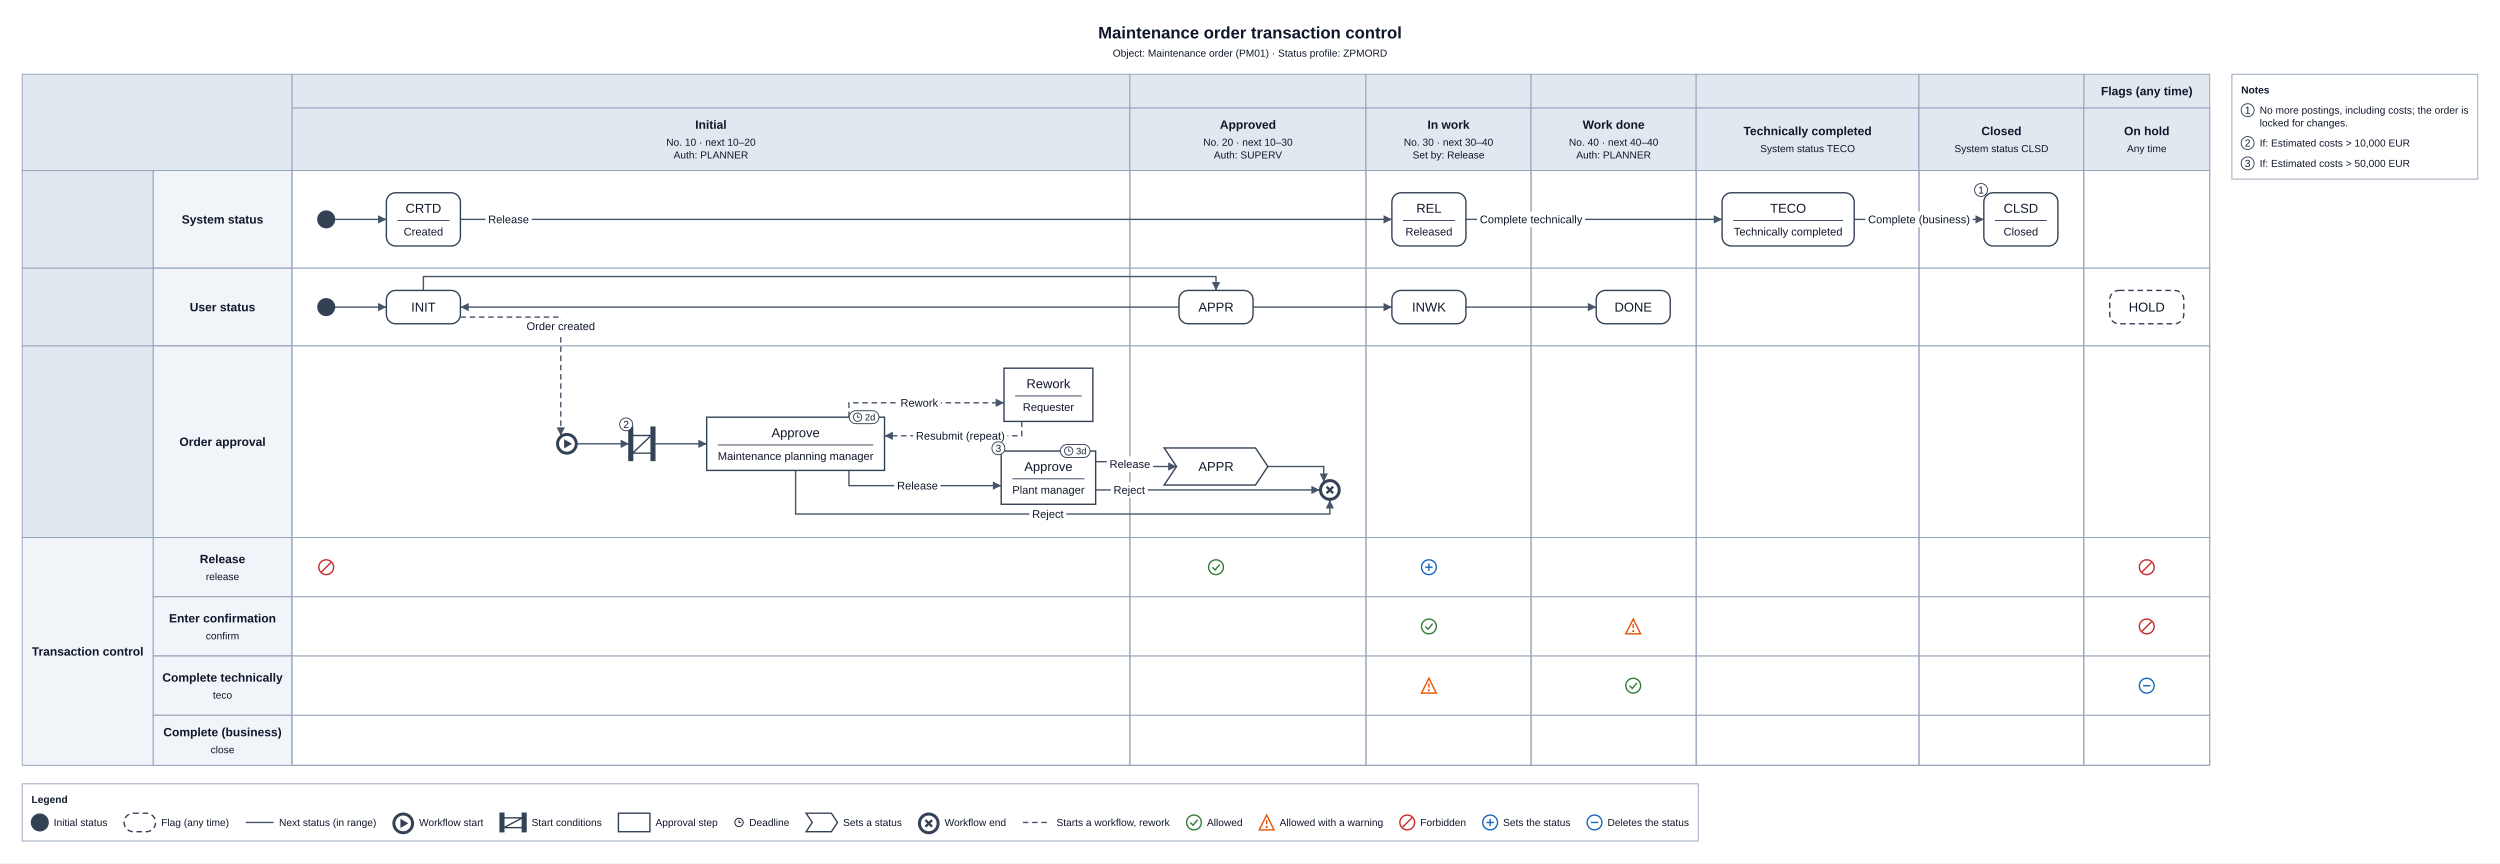
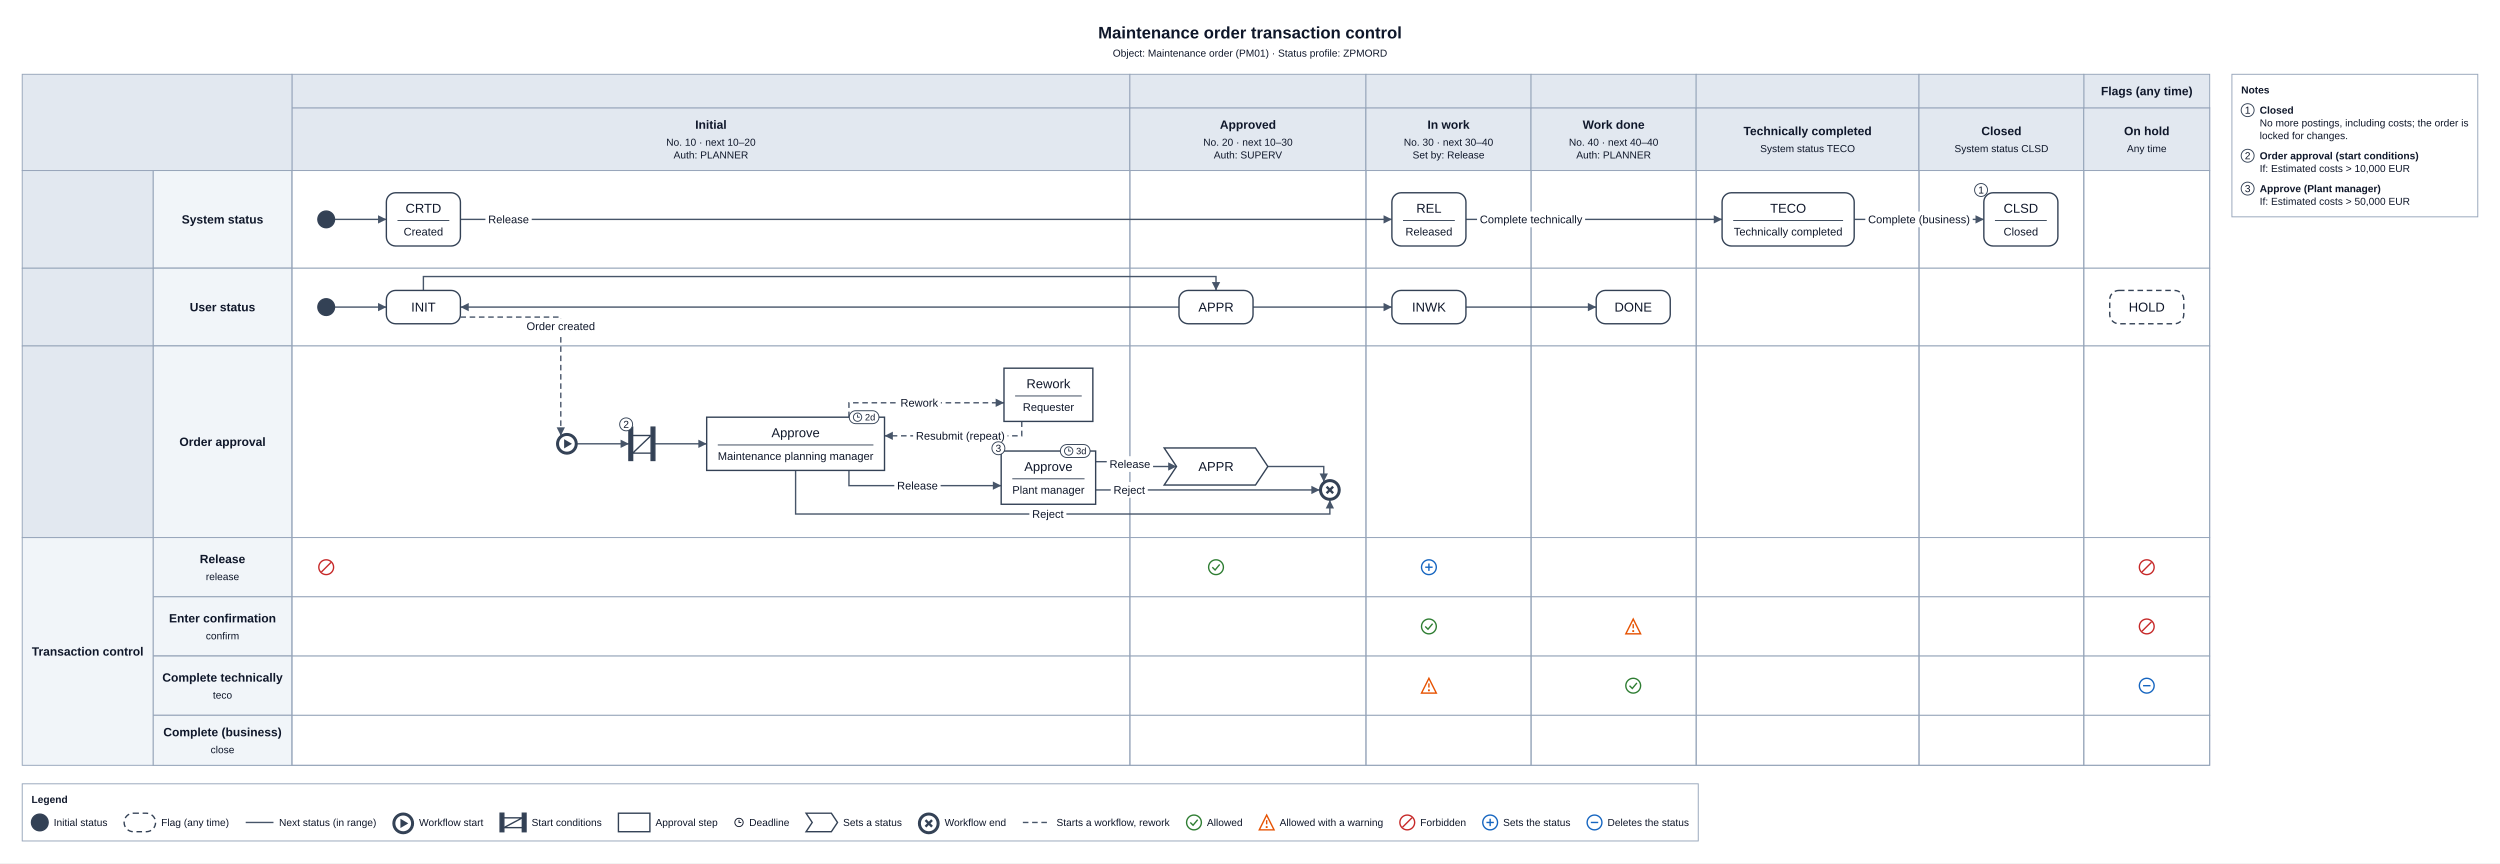
<svg xmlns="http://www.w3.org/2000/svg" version="1.1" width="2700.74" height="932.5" viewBox="0 0 2700.74 932.5" class="jtd jtd-sap">
  <defs>
    <marker id="jtd-arrow" viewBox="0 0 10 10" refX="10" refY="5" markerWidth="9" markerHeight="9" markerUnits="userSpaceOnUse" orient="auto">
      <path d="M0 0L10 5L0 10Z" fill="#475569" />
    </marker>
  </defs>
  <rect width="2700.74" height="932.5" fill="#ffffff" />
  <g font-family="Arial, 'Liberation Sans', Helvetica, sans-serif" font-size="14" fill="#0f172a" style="font-kerning:none;font-variant-ligatures:none">
    <text x="1350.37" y="41.49" text-anchor="middle" font-size="18" font-weight="bold" class="jtd-title">Maintenance order transaction control</text>
    <text x="1350.37" y="61.19" text-anchor="middle" font-size="11" class="jtd-meta">Object: Maintenance order (PM01) · Status profile: ZPMORD</text>
    <g transform="translate(24 80.25)">
      <g id="l-sap:system" class="jtd-lane">
        <rect x="141.35" y="104" width="2221.78" height="105.5" fill="#ffffff" stroke="#94a3b8" stroke-width="1" />
        <rect x="141.35" y="104" width="150.04" height="105.5" fill="#f1f5f9" stroke="#94a3b8" stroke-width="1" />
        <text x="216.37" y="161.26" text-anchor="middle" font-size="13" font-weight="bold">System status</text>
      </g>
      <g id="l-sap:user" class="jtd-lane">
        <rect x="141.35" y="209.5" width="2221.78" height="84" fill="#ffffff" stroke="#94a3b8" stroke-width="1" />
        <rect x="141.35" y="209.5" width="150.04" height="84" fill="#f1f5f9" stroke="#94a3b8" stroke-width="1" />
        <text x="216.37" y="256.01" text-anchor="middle" font-size="13" font-weight="bold">User status</text>
      </g>
      <g id="l-wf:approval" class="jtd-lane">
        <rect x="141.35" y="293.5" width="2221.78" height="207" fill="#ffffff" stroke="#94a3b8" stroke-width="1" />
        <rect x="141.35" y="293.5" width="150.04" height="207" fill="#f1f5f9" stroke="#94a3b8" stroke-width="1" />
        <text x="216.37" y="401.51" text-anchor="middle" font-size="13" font-weight="bold">Order approval</text>
      </g>
      <g id="l-tx:release" class="jtd-lane">
        <rect x="141.35" y="500.5" width="2221.78" height="64" fill="#ffffff" stroke="#94a3b8" stroke-width="1" />
        <rect x="141.35" y="500.5" width="150.04" height="64" fill="#f1f5f9" stroke="#94a3b8" stroke-width="1" />
        <text x="216.37" y="528.13" text-anchor="middle" font-size="13" font-weight="bold">Release</text>
        <text x="216.37" y="546.44" text-anchor="middle" font-size="11" class="jtd-detail">release</text>
      </g>
      <g id="l-tx:confirm" class="jtd-lane">
        <rect x="141.35" y="564.5" width="2221.78" height="64" fill="#ffffff" stroke="#94a3b8" stroke-width="1" />
        <rect x="141.35" y="564.5" width="150.04" height="64" fill="#f1f5f9" stroke="#94a3b8" stroke-width="1" />
        <text x="216.37" y="592.13" text-anchor="middle" font-size="13" font-weight="bold">Enter confirmation</text>
        <text x="216.37" y="610.44" text-anchor="middle" font-size="11" class="jtd-detail">confirm</text>
      </g>
      <g id="l-tx:teco" class="jtd-lane">
        <rect x="141.35" y="628.5" width="2221.78" height="64" fill="#ffffff" stroke="#94a3b8" stroke-width="1" />
        <rect x="141.35" y="628.5" width="150.04" height="64" fill="#f1f5f9" stroke="#94a3b8" stroke-width="1" />
        <text x="216.37" y="656.13" text-anchor="middle" font-size="13" font-weight="bold">Complete technically</text>
        <text x="216.37" y="674.44" text-anchor="middle" font-size="11" class="jtd-detail">teco</text>
      </g>
      <g id="l-tx:close" class="jtd-lane">
        <rect x="141.35" y="692.5" width="2221.78" height="54" fill="#ffffff" stroke="#94a3b8" stroke-width="1" />
        <rect x="141.35" y="692.5" width="150.04" height="54" fill="#f1f5f9" stroke="#94a3b8" stroke-width="1" />
        <text x="216.37" y="715.13" text-anchor="middle" font-size="13" font-weight="bold">Complete (business)</text>
        <text x="216.37" y="733.44" text-anchor="middle" font-size="11" class="jtd-detail">close</text>
      </g>
      <g id="p-col:user:INIT" class="jtd-phase">
        <rect x="291.39" y="36.25" width="905.25" height="710.25" fill="none" stroke="#94a3b8" stroke-width="1" />
        <rect x="291.39" y="36.25" width="905.25" height="67.75" fill="#e2e8f0" stroke="#94a3b8" stroke-width="1" />
        <text x="744.01" y="58.88" text-anchor="middle" font-size="13" font-weight="bold">Initial</text>
        <text x="744.01" y="77.19" text-anchor="middle" font-size="11" class="jtd-detail">No. 10 · next 10–20</text>
        <text x="744.01" y="90.94" text-anchor="middle" font-size="11" class="jtd-detail">Auth: PLANNER</text>
      </g>
      <g id="p-col:user:APPR" class="jtd-phase">
        <rect x="1196.63" y="36.25" width="255.01" height="710.25" fill="none" stroke="#94a3b8" stroke-width="1" />
        <rect x="1196.63" y="36.25" width="255.01" height="67.75" fill="#e2e8f0" stroke="#94a3b8" stroke-width="1" />
        <text x="1324.14" y="58.88" text-anchor="middle" font-size="13" font-weight="bold">Approved</text>
        <text x="1324.14" y="77.19" text-anchor="middle" font-size="11" class="jtd-detail">No. 20 · next 10–30</text>
        <text x="1324.14" y="90.94" text-anchor="middle" font-size="11" class="jtd-detail">Auth: SUPERV</text>
      </g>
      <g id="p-col:user:INWK" class="jtd-phase">
        <rect x="1451.65" y="36.25" width="178.36" height="710.25" fill="none" stroke="#94a3b8" stroke-width="1" />
        <rect x="1451.65" y="36.25" width="178.36" height="67.75" fill="#e2e8f0" stroke="#94a3b8" stroke-width="1" />
        <text x="1540.83" y="58.88" text-anchor="middle" font-size="13" font-weight="bold">In work</text>
        <text x="1540.83" y="77.19" text-anchor="middle" font-size="11" class="jtd-detail">No. 30 · next 30–40</text>
        <text x="1540.83" y="90.94" text-anchor="middle" font-size="11" class="jtd-detail">Set by: Release</text>
      </g>
      <g id="p-col:user:DONE" class="jtd-phase">
        <rect x="1630.01" y="36.25" width="178.36" height="710.25" fill="none" stroke="#94a3b8" stroke-width="1" />
        <rect x="1630.01" y="36.25" width="178.36" height="67.75" fill="#e2e8f0" stroke="#94a3b8" stroke-width="1" />
        <text x="1719.19" y="58.88" text-anchor="middle" font-size="13" font-weight="bold">Work done</text>
        <text x="1719.19" y="77.19" text-anchor="middle" font-size="11" class="jtd-detail">No. 40 · next 40–40</text>
        <text x="1719.19" y="90.94" text-anchor="middle" font-size="11" class="jtd-detail">Auth: PLANNER</text>
      </g>
      <g id="p-col:system:TECO" class="jtd-phase">
        <rect x="1808.36" y="36.25" width="240.75" height="710.25" fill="none" stroke="#94a3b8" stroke-width="1" />
        <rect x="1808.36" y="36.25" width="240.75" height="67.75" fill="#e2e8f0" stroke="#94a3b8" stroke-width="1" />
        <text x="1928.74" y="65.76" text-anchor="middle" font-size="13" font-weight="bold">Technically completed</text>
        <text x="1928.74" y="84.06" text-anchor="middle" font-size="11" class="jtd-detail">System status TECO</text>
      </g>
      <g id="p-col:system:CLSD" class="jtd-phase">
        <rect x="2049.11" y="36.25" width="178.02" height="710.25" fill="none" stroke="#94a3b8" stroke-width="1" />
        <rect x="2049.11" y="36.25" width="178.02" height="67.75" fill="#e2e8f0" stroke="#94a3b8" stroke-width="1" />
        <text x="2138.12" y="65.76" text-anchor="middle" font-size="13" font-weight="bold">Closed</text>
        <text x="2138.12" y="84.06" text-anchor="middle" font-size="11" class="jtd-detail">System status CLSD</text>
      </g>
      <g id="p-col:user:HOLD" class="jtd-phase">
        <rect x="2227.13" y="36.25" width="136" height="710.25" fill="none" stroke="#94a3b8" stroke-width="1" />
        <rect x="2227.13" y="36.25" width="136" height="67.75" fill="#e2e8f0" stroke="#94a3b8" stroke-width="1" />
        <text x="2295.13" y="65.76" text-anchor="middle" font-size="13" font-weight="bold">On hold</text>
        <text x="2295.13" y="84.06" text-anchor="middle" font-size="11" class="jtd-detail">Any time</text>
      </g>
      <g id="lg-sap:control" class="jtd-laneGroup">
        <rect x="0" y="500.5" width="141.35" height="246" fill="#f1f5f9" stroke="#94a3b8" stroke-width="1" />
        <text x="70.67" y="628.01" text-anchor="middle" font-size="13" font-weight="bold">Transaction control</text>
      </g>
      <g id="pg-sap:flags" class="jtd-phaseGroup">
        <rect x="2227.13" y="0" width="136" height="36.25" fill="#e2e8f0" stroke="#94a3b8" stroke-width="1" />
        <text x="2295.13" y="22.63" text-anchor="middle" font-size="13" font-weight="bold">Flags (any time)</text>
      </g>
      <rect x="0" y="104" width="141.35" height="105.5" fill="#e2e8f0" stroke="#94a3b8" stroke-width="1" />
      <rect x="0" y="209.5" width="141.35" height="84" fill="#e2e8f0" stroke="#94a3b8" stroke-width="1" />
      <rect x="0" y="293.5" width="141.35" height="207" fill="#e2e8f0" stroke="#94a3b8" stroke-width="1" />
      <rect x="291.39" y="0" width="905.25" height="36.25" fill="#e2e8f0" stroke="#94a3b8" stroke-width="1" />
      <rect x="1196.63" y="0" width="255.01" height="36.25" fill="#e2e8f0" stroke="#94a3b8" stroke-width="1" />
      <rect x="1451.65" y="0" width="178.36" height="36.25" fill="#e2e8f0" stroke="#94a3b8" stroke-width="1" />
      <rect x="1630.01" y="0" width="178.36" height="36.25" fill="#e2e8f0" stroke="#94a3b8" stroke-width="1" />
      <rect x="1808.36" y="0" width="240.75" height="36.25" fill="#e2e8f0" stroke="#94a3b8" stroke-width="1" />
      <rect x="2049.11" y="0" width="178.02" height="36.25" fill="#e2e8f0" stroke="#94a3b8" stroke-width="1" />
      <rect x="0" y="0" width="291.39" height="104" fill="#e2e8f0" stroke="#94a3b8" stroke-width="1" />
      <g id="e-sys:start&gt;" class="jtd-edge">
        <path d="M337.39 156.75L393.39 156.75" fill="none" stroke="#475569" stroke-width="1.5" marker-end="url(#jtd-arrow)" />
      </g>
      <g id="e-sys:CRTD&gt;REL" class="jtd-edge">
        <path d="M473.39 156.75L1479.65 156.75" fill="none" stroke="#475569" stroke-width="1.5" marker-end="url(#jtd-arrow)" />
        <rect x="500.39" y="148.25" width="50.03" height="17" rx="2" fill="#ffffff" />
        <text x="525.4" y="160.91" text-anchor="middle" font-size="12">Release</text>
      </g>
      <g id="e-sys:REL&gt;TECO" class="jtd-edge">
        <path d="M1559.65 156.75L1836.36 156.75" fill="none" stroke="#475569" stroke-width="1.5" marker-end="url(#jtd-arrow)" />
        <rect x="1571.65" y="148.25" width="116.72" height="17" rx="2" fill="#ffffff" />
        <text x="1630.01" y="160.91" text-anchor="middle" font-size="12">Complete technically</text>
      </g>
      <g id="e-sys:TECO&gt;CLSD" class="jtd-edge">
        <path d="M1979.09 156.75L2119.13 156.75" fill="none" stroke="#475569" stroke-width="1.5" marker-end="url(#jtd-arrow)" />
        <rect x="1991.09" y="148.25" width="116.04" height="17" rx="2" fill="#ffffff" />
        <text x="2049.11" y="160.91" text-anchor="middle" font-size="12">Complete (business)</text>
      </g>
      <g id="e-us:start&gt;" class="jtd-edge">
        <path d="M337.39 251.5L393.39 251.5" fill="none" stroke="#475569" stroke-width="1.5" marker-end="url(#jtd-arrow)" />
      </g>
      <g id="e-next:INIT&gt;APPR" class="jtd-edge">
        <path d="M433.39 233.5L433.39 218.5L1289.65 218.5L1289.65 233.5" fill="none" stroke="#475569" stroke-width="1.5" marker-end="url(#jtd-arrow)" />
      </g>
      <g id="e-next:APPR&gt;INIT" class="jtd-edge">
        <path d="M1249.65 251.5L473.39 251.5" fill="none" stroke="#475569" stroke-width="1.5" marker-end="url(#jtd-arrow)" />
      </g>
      <g id="e-next:APPR&gt;INWK" class="jtd-edge">
        <path d="M1329.65 251.5L1479.65 251.5" fill="none" stroke="#475569" stroke-width="1.5" marker-end="url(#jtd-arrow)" />
      </g>
      <g id="e-next:INWK&gt;DONE" class="jtd-edge">
        <path d="M1559.65 251.5L1700.36 251.5" fill="none" stroke="#475569" stroke-width="1.5" marker-end="url(#jtd-arrow)" />
      </g>
      <g id="e-us:INIT&gt;wf:approval:start:Order created" class="jtd-edge">
        <path d="M473.39 262.3L581.82 262.3L581.82 390.39" fill="none" stroke="#475569" stroke-width="1.5" stroke-dasharray="6 4" marker-end="url(#jtd-arrow)" />
        <rect x="541.8" y="263.63" width="80.03" height="17" rx="2" fill="#ffffff" />
        <text x="581.82" y="276.29" text-anchor="middle" font-size="12">Order created</text>
      </g>
      <g id="e-wf:approval:start&gt;wf:approval:if" class="jtd-edge">
        <path d="M599.42 399.19L655.42 399.19" fill="none" stroke="#475569" stroke-width="1.5" marker-end="url(#jtd-arrow)" />
      </g>
      <g id="e-wf:approval:released&gt;wf:approval:end" class="jtd-edge">
        <path d="M1345.65 423.71L1406.05 423.71L1406.05 440.24" fill="none" stroke="#475569" stroke-width="1.5" marker-end="url(#jtd-arrow)" />
      </g>
      <g id="e-wf:approval:if&gt;wf:approval:step:planning" class="jtd-edge">
        <path d="M683.42 399.19L739.42 399.19" fill="none" stroke="#475569" stroke-width="1.5" marker-end="url(#jtd-arrow)" />
      </g>
      <g id="e-wf:approval:step:planning&gt;wf:approval:end:Reject" class="jtd-edge">
        <path d="M835.48 427.94L835.48 475.04L1412.65 475.04L1412.65 460.04" fill="none" stroke="#475569" stroke-width="1.5" marker-end="url(#jtd-arrow)" />
        <rect x="1088" y="466.54" width="40.01" height="17" rx="2" fill="#ffffff" />
        <text x="1108.01" y="479.2" text-anchor="middle" font-size="12">Reject</text>
      </g>
      <g id="e-wf:approval:step:planning&gt;wf:approval:rework:planning:Rework" class="jtd-edge">
        <path d="M893.11 370.44L893.11 354.88L1060.6 354.88" fill="none" stroke="#475569" stroke-width="1.5" stroke-dasharray="6 4" marker-end="url(#jtd-arrow)" />
        <rect x="945.73" y="346.38" width="46.68" height="17" rx="2" fill="#ffffff" />
        <text x="969.07" y="359.04" text-anchor="middle" font-size="12">Rework</text>
      </g>
      <g id="e-wf:approval:rework:planning&gt;wf:approval:step:planning:Resubmit (repeat)" class="jtd-edge">
        <path d="M1079.8 375L1079.8 390.56L931.54 390.56" fill="none" stroke="#475569" stroke-width="1.5" stroke-dasharray="6 4" marker-end="url(#jtd-arrow)" />
        <rect x="962.43" y="382.06" width="102.04" height="17" rx="2" fill="#ffffff" />
        <text x="1013.45" y="394.72" text-anchor="middle" font-size="12">Resubmit (repeat)</text>
      </g>
      <g id="e-wf:approval:step:planning&gt;wf:approval:step:plant:Release" class="jtd-edge">
        <path d="M893.11 427.94L893.11 444.38L1057.57 444.38" fill="none" stroke="#475569" stroke-width="1.5" marker-end="url(#jtd-arrow)" />
        <rect x="942.11" y="435.88" width="50.03" height="17" rx="2" fill="#ffffff" />
        <text x="967.12" y="448.54" text-anchor="middle" font-size="12">Release</text>
      </g>
      <g id="e-wf:approval:step:plant&gt;wf:approval:end:Reject" class="jtd-edge">
        <path d="M1159.62 449.04L1401.65 449.04" fill="none" stroke="#475569" stroke-width="1.5" marker-end="url(#jtd-arrow)" />
        <rect x="1175.92" y="440.54" width="40.01" height="17" rx="2" fill="#ffffff" />
        <text x="1195.92" y="453.2" text-anchor="middle" font-size="12">Reject</text>
      </g>
      <g id="e-wf:approval:step:plant&gt;wf:approval:released:Release" class="jtd-edge">
        <path d="M1159.62 418.5L1196.63 418.5L1196.63 423.71L1246.98 423.71" fill="none" stroke="#475569" stroke-width="1.5" marker-end="url(#jtd-arrow)" />
        <rect x="1171.62" y="412.6" width="50.03" height="17" rx="2" fill="#ffffff" />
        <text x="1196.63" y="425.26" text-anchor="middle" font-size="12">Release</text>
      </g>
      <g id="n-sys:start" class="jtd-node jtd-shape-initial" transform="translate(319.39 147.75)">
        <path d="M0 9A9 9 0 1 1 18 9A9 9 0 1 1 0 9Z" fill="#ffffff" stroke="#334155" stroke-width="1.5" />
        <path d="M0 9A9 9 0 1 1 18 9A9 9 0 1 1 0 9Z" fill="#334155" />
      </g>
      <g id="n-sys:CRTD" class="jtd-node jtd-shape-state" transform="translate(393.39 128)">
        <path d="M10 0H70A10 10 0 0 1 80 10V47.5A10 10 0 0 1 70 57.5H10A10 10 0 0 1 0 47.5V10A10 10 0 0 1 10 0Z" fill="#ffffff" stroke="#334155" stroke-width="1.5" />
        <text x="40" y="21.6" text-anchor="middle">CRTD</text>
        <path d="M12 30H68" fill="none" stroke="#334155" stroke-width="1" />
        <text x="40" y="46.16" text-anchor="middle" font-size="12">Created</text>
      </g>
      <g id="n-sys:REL" class="jtd-node jtd-shape-state" transform="translate(1479.65 128)">
        <path d="M10 0H70A10 10 0 0 1 80 10V47.5A10 10 0 0 1 70 57.5H10A10 10 0 0 1 0 47.5V10A10 10 0 0 1 10 0Z" fill="#ffffff" stroke="#334155" stroke-width="1.5" />
        <text x="40" y="21.6" text-anchor="middle">REL</text>
        <path d="M12 30H68" fill="none" stroke="#334155" stroke-width="1" />
        <text x="40" y="46.16" text-anchor="middle" font-size="12">Released</text>
      </g>
      <g id="n-sys:TECO" class="jtd-node jtd-shape-state" transform="translate(1836.36 128)">
        <path d="M10 0H132.72A10 10 0 0 1 142.72 10V47.5A10 10 0 0 1 132.72 57.5H10A10 10 0 0 1 0 47.5V10A10 10 0 0 1 10 0Z" fill="#ffffff" stroke="#334155" stroke-width="1.5" />
        <text x="71.36" y="21.6" text-anchor="middle">TECO</text>
        <path d="M12 30H130.72" fill="none" stroke="#334155" stroke-width="1" />
        <text x="71.36" y="46.16" text-anchor="middle" font-size="12">Technically completed</text>
      </g>
      <g id="n-sys:CLSD" class="jtd-node jtd-shape-state" transform="translate(2119.13 128)">
        <path d="M10 0H70A10 10 0 0 1 80 10V47.5A10 10 0 0 1 70 57.5H10A10 10 0 0 1 0 47.5V10A10 10 0 0 1 10 0Z" fill="#ffffff" stroke="#334155" stroke-width="1.5" />
        <text x="40" y="21.6" text-anchor="middle">CLSD</text>
        <path d="M12 30H68" fill="none" stroke="#334155" stroke-width="1" />
        <text x="40" y="46.16" text-anchor="middle" font-size="12">Closed</text>
        <g class="jtd-note-marker">
          <path d="M-10 -3a7 7 0 1 1 14 0a7 7 0 1 1 -14 0Z" fill="#ffffff" stroke="#334155" stroke-width="1" />
          <text x="-3" y="0.81" text-anchor="middle" font-size="11">1</text>
        </g>
      </g>
      <g id="n-us:start" class="jtd-node jtd-shape-initial" transform="translate(319.39 242.5)">
        <path d="M0 9A9 9 0 1 1 18 9A9 9 0 1 1 0 9Z" fill="#ffffff" stroke="#334155" stroke-width="1.5" />
        <path d="M0 9A9 9 0 1 1 18 9A9 9 0 1 1 0 9Z" fill="#334155" />
      </g>
      <g id="n-us:INIT" class="jtd-node jtd-shape-state" transform="translate(393.39 233.5)">
        <path d="M10 0H70A10 10 0 0 1 80 10V26A10 10 0 0 1 70 36H10A10 10 0 0 1 0 26V10A10 10 0 0 1 10 0Z" fill="#ffffff" stroke="#334155" stroke-width="1.5" />
        <text x="40" y="22.85" text-anchor="middle">INIT</text>
      </g>
      <g id="n-us:APPR" class="jtd-node jtd-shape-state" transform="translate(1249.65 233.5)">
        <path d="M10 0H70A10 10 0 0 1 80 10V26A10 10 0 0 1 70 36H10A10 10 0 0 1 0 26V10A10 10 0 0 1 10 0Z" fill="#ffffff" stroke="#334155" stroke-width="1.5" />
        <text x="40" y="22.85" text-anchor="middle">APPR</text>
      </g>
      <g id="n-us:INWK" class="jtd-node jtd-shape-state" transform="translate(1479.65 233.5)">
        <path d="M10 0H70A10 10 0 0 1 80 10V26A10 10 0 0 1 70 36H10A10 10 0 0 1 0 26V10A10 10 0 0 1 10 0Z" fill="#ffffff" stroke="#334155" stroke-width="1.5" />
        <text x="40" y="22.85" text-anchor="middle">INWK</text>
      </g>
      <g id="n-us:DONE" class="jtd-node jtd-shape-state" transform="translate(1700.36 233.5)">
        <path d="M10 0H70A10 10 0 0 1 80 10V26A10 10 0 0 1 70 36H10A10 10 0 0 1 0 26V10A10 10 0 0 1 10 0Z" fill="#ffffff" stroke="#334155" stroke-width="1.5" />
        <text x="40" y="22.85" text-anchor="middle">DONE</text>
      </g>
      <g id="n-us:HOLD" class="jtd-node jtd-shape-state" transform="translate(2255.13 233.5)">
        <path d="M10 0H70A10 10 0 0 1 80 10V26A10 10 0 0 1 70 36H10A10 10 0 0 1 0 26V10A10 10 0 0 1 10 0Z" fill="#ffffff" stroke="#334155" stroke-width="1.5" stroke-dasharray="6 4" />
        <text x="40" y="22.85" text-anchor="middle">HOLD</text>
      </g>
      <g id="n-wf:approval:start" class="jtd-node jtd-shape-start" transform="translate(577.42 388.19)">
        <path d="M0 11A11 11 0 1 1 22 11A11 11 0 1 1 0 11Z" fill="#ffffff" stroke="#334155" stroke-width="1.5" />
        <path d="M0 11A11 11 0 1 1 22 11A11 11 0 1 1 0 11ZM2.5 11A8.5 8.5 0 1 0 19.5 11A8.5 8.5 0 1 0 2.5 11ZM8 6L16.5 11L8 16Z" fill="#334155" />
      </g>
      <g id="n-wf:approval:if" class="jtd-node jtd-shape-checkpoint" transform="translate(655.42 381.19)">
        <path d="M0 0H4V36H0ZM24 0H28V36H24Z" fill="#ffffff" stroke="#334155" stroke-width="1.5" />
        <path d="M4 9H24M4 28.08H24M4 28.08L24 9" fill="none" stroke="#334155" stroke-width="1.5" />
        <path d="M0 0H4V36H0ZM24 0H28V36H24Z" fill="#334155" />
        <g class="jtd-note-marker">
          <path d="M-10 -3a7 7 0 1 1 14 0a7 7 0 1 1 -14 0Z" fill="#ffffff" stroke="#334155" stroke-width="1" />
          <text x="-3" y="0.81" text-anchor="middle" font-size="11">2</text>
        </g>
      </g>
      <g id="n-wf:approval:end" class="jtd-node jtd-shape-end" transform="translate(1401.65 438.04)">
        <path d="M0 11A11 11 0 1 1 22 11A11 11 0 1 1 0 11Z" fill="#ffffff" stroke="#334155" stroke-width="1.5" />
        <path d="M0 11A11 11 0 1 1 22 11A11 11 0 1 1 0 11ZM2.5 11A8.5 8.5 0 1 0 19.5 11A8.5 8.5 0 1 0 2.5 11ZM6.55 8.38L13.62 15.45L15.45 13.62L8.38 6.55ZM8.38 15.45L15.45 8.38L13.62 6.55L6.55 13.62Z" fill="#334155" />
      </g>
      <g id="n-wf:approval:released" class="jtd-node jtd-shape-chevron" transform="translate(1233.65 403.71)">
        <path d="M0 0H98.67L112 20L98.67 40H0L13.33 20Z" fill="#ffffff" stroke="#334155" stroke-width="1.5" />
        <text x="56" y="24.85" text-anchor="middle">APPR</text>
      </g>
      <g id="n-wf:approval:step:planning" class="jtd-node jtd-shape-process" transform="translate(739.42 370.44)">
        <path d="M0 0H192.12V57.5H0Z" fill="#ffffff" stroke="#334155" stroke-width="1.5" />
        <text x="96.06" y="21.6" text-anchor="middle">Approve</text>
        <path d="M12 30H180.12" fill="none" stroke="#334155" stroke-width="1" />
        <text x="96.06" y="46.16" text-anchor="middle" font-size="12">Maintenance planning manager</text>
        <rect x="153.99" y="-7" width="32.12" height="14" rx="7" fill="#ffffff" stroke="#334155" stroke-width="1" />
        <path d="M158.49 0a4.5 4.5 0 1 0 9 0a4.5 4.5 0 1 0 -9 0M162.99 -2.8V0H165.39" fill="none" stroke="#334155" stroke-width="1" />
        <text x="176.56" y="3.47" text-anchor="middle" font-size="10">2d</text>
      </g>
      <g id="n-wf:approval:rework:planning" class="jtd-node jtd-shape-process" transform="translate(1060.6 317.5)">
        <path d="M0 0H96V57.5H0Z" fill="#ffffff" stroke="#334155" stroke-width="1.5" />
        <text x="48" y="21.6" text-anchor="middle">Rework</text>
        <path d="M12 30H84" fill="none" stroke="#334155" stroke-width="1" />
        <text x="48" y="46.16" text-anchor="middle" font-size="12">Requester</text>
      </g>
      <g id="n-wf:approval:step:plant" class="jtd-node jtd-shape-process" transform="translate(1057.57 407)">
        <path d="M0 0H102.05V57.5H0Z" fill="#ffffff" stroke="#334155" stroke-width="1.5" />
        <text x="51.02" y="21.6" text-anchor="middle">Approve</text>
        <path d="M12 30H90.05" fill="none" stroke="#334155" stroke-width="1" />
        <text x="51.02" y="46.16" text-anchor="middle" font-size="12">Plant manager</text>
        <rect x="63.92" y="-7" width="32.12" height="14" rx="7" fill="#ffffff" stroke="#334155" stroke-width="1" />
        <path d="M68.42 0a4.5 4.5 0 1 0 9 0a4.5 4.5 0 1 0 -9 0M72.92 -2.8V0H75.32" fill="none" stroke="#334155" stroke-width="1" />
        <text x="86.49" y="3.47" text-anchor="middle" font-size="10">3d</text>
        <g class="jtd-note-marker">
          <path d="M-10 -3a7 7 0 1 1 14 0a7 7 0 1 1 -14 0Z" fill="#ffffff" stroke="#334155" stroke-width="1" />
          <text x="-3" y="0.81" text-anchor="middle" font-size="11">3</text>
        </g>
      </g>
      <g id="n-mx:release:INIT:forbidden" class="jtd-node jtd-shape-forbidden" transform="translate(320.39 524.5)">
        <path d="M0 8A8 8 0 1 1 16 8A8 8 0 1 1 0 8Z" fill="#ffffff" stroke="#c62828" stroke-width="1.5" />
        <path d="M2.8 13.2L13.2 2.8" fill="none" stroke="#c62828" stroke-width="1.5" />
      </g>
      <g id="n-mx:release:APPR:allowed" class="jtd-node jtd-shape-allowed" transform="translate(1281.65 524.5)">
        <path d="M0 8A8 8 0 1 1 16 8A8 8 0 1 1 0 8Z" fill="#ffffff" stroke="#2e7d32" stroke-width="1.5" />
        <path d="M4 8L7 11L12 5" fill="none" stroke="#2e7d32" stroke-width="1.5" />
      </g>
      <g id="n-mx:confirm:INWK:allowed" class="jtd-node jtd-shape-allowed" transform="translate(1511.65 588.5)">
        <path d="M0 8A8 8 0 1 1 16 8A8 8 0 1 1 0 8Z" fill="#ffffff" stroke="#2e7d32" stroke-width="1.5" />
        <path d="M4 8L7 11L12 5" fill="none" stroke="#2e7d32" stroke-width="1.5" />
      </g>
      <g id="n-mx:teco:INWK:warning" class="jtd-node jtd-shape-warning" transform="translate(1511.65 652.5)">
        <path d="M8 0L16 16H0Z" fill="#ffffff" stroke="#e65100" stroke-width="1.5" />
        <path d="M8 5.5V10" fill="none" stroke="#e65100" stroke-width="1.5" />
        <path d="M7 12H9V14H7Z" fill="#e65100" />
      </g>
      <g id="n-mx:release:INWK:set" class="jtd-node jtd-shape-setStatus" transform="translate(1511.65 524.5)">
        <path d="M0 8A8 8 0 1 1 16 8A8 8 0 1 1 0 8Z" fill="#ffffff" stroke="#1565c0" stroke-width="1.5" />
        <path d="M4 8H12M8 4V12" fill="none" stroke="#1565c0" stroke-width="1.5" />
      </g>
      <g id="n-mx:confirm:DONE:warning" class="jtd-node jtd-shape-warning" transform="translate(1732.36 588.5)">
        <path d="M8 0L16 16H0Z" fill="#ffffff" stroke="#e65100" stroke-width="1.5" />
        <path d="M8 5.5V10" fill="none" stroke="#e65100" stroke-width="1.5" />
        <path d="M7 12H9V14H7Z" fill="#e65100" />
      </g>
      <g id="n-mx:teco:DONE:allowed" class="jtd-node jtd-shape-allowed" transform="translate(1732.36 652.5)">
        <path d="M0 8A8 8 0 1 1 16 8A8 8 0 1 1 0 8Z" fill="#ffffff" stroke="#2e7d32" stroke-width="1.5" />
        <path d="M4 8L7 11L12 5" fill="none" stroke="#2e7d32" stroke-width="1.5" />
      </g>
      <g id="n-mx:release:HOLD:forbidden" class="jtd-node jtd-shape-forbidden" transform="translate(2287.13 524.5)">
        <path d="M0 8A8 8 0 1 1 16 8A8 8 0 1 1 0 8Z" fill="#ffffff" stroke="#c62828" stroke-width="1.5" />
        <path d="M2.8 13.2L13.2 2.8" fill="none" stroke="#c62828" stroke-width="1.5" />
      </g>
      <g id="n-mx:confirm:HOLD:forbidden" class="jtd-node jtd-shape-forbidden" transform="translate(2287.13 588.5)">
        <path d="M0 8A8 8 0 1 1 16 8A8 8 0 1 1 0 8Z" fill="#ffffff" stroke="#c62828" stroke-width="1.5" />
        <path d="M2.8 13.2L13.2 2.8" fill="none" stroke="#c62828" stroke-width="1.5" />
      </g>
      <g id="n-mx:teco:HOLD:delete" class="jtd-node jtd-shape-deleteStatus" transform="translate(2287.13 652.5)">
        <path d="M0 8A8 8 0 1 1 16 8A8 8 0 1 1 0 8Z" fill="#ffffff" stroke="#1565c0" stroke-width="1.5" />
        <path d="M4 8H12" fill="none" stroke="#1565c0" stroke-width="1.5" />
      </g>
      <g class="jtd-legend">
        <rect x="0" y="766.5" width="1810.61" height="61.75" fill="#ffffff" stroke="#94a3b8" stroke-width="1" />
        <text x="29.56" y="787.19" text-anchor="middle" font-size="11" font-weight="bold">Legend</text>
        <g transform="translate(10 799.25)">
          <path d="M0 9A9 9 0 1 1 18 9A9 9 0 1 1 0 9Z" fill="#ffffff" stroke="#334155" stroke-width="1.5" />
          <path d="M0 9A9 9 0 1 1 18 9A9 9 0 1 1 0 9Z" fill="#334155" />
        </g>
        <text x="63.04" y="812.06" text-anchor="middle" font-size="11">Initial status</text>
        <g transform="translate(110.08 798.25)">
          <path d="M10 0H24A10 10 0 0 1 34 10V10A10 10 0 0 1 24 20H10A10 10 0 0 1 0 10V10A10 10 0 0 1 10 0Z" fill="#ffffff" stroke="#334155" stroke-width="1.5" stroke-dasharray="6 4" />
        </g>
        <text x="186.76" y="812.06" text-anchor="middle" font-size="11">Flag (any time)</text>
        <path d="M241.44 808.25H271.44" fill="none" stroke="#475569" stroke-width="1.5" />
        <text x="330.01" y="812.06" text-anchor="middle" font-size="11">Next status (in range)</text>
        <g transform="translate(400.59 798.25)">
          <path d="M0 11A11 11 0 1 1 22 11A11 11 0 1 1 0 11Z" fill="#ffffff" stroke="#334155" stroke-width="1.5" />
          <path d="M0 11A11 11 0 1 1 22 11A11 11 0 1 1 0 11ZM2.5 11A8.5 8.5 0 1 0 19.5 11A8.5 8.5 0 1 0 2.5 11ZM8 6L16.5 11L8 16Z" fill="#334155" />
        </g>
        <text x="463.43" y="812.06" text-anchor="middle" font-size="11">Workflow start</text>
        <g transform="translate(516.27 798.25)">
          <path d="M0 0H4V20H0ZM24 0H28V20H24Z" fill="#ffffff" stroke="#334155" stroke-width="1.5" />
          <path d="M4 5H24M4 15.6H24M4 15.6L24 5" fill="none" stroke="#334155" stroke-width="1.5" />
          <path d="M0 0H4V20H0ZM24 0H28V20H24Z" fill="#334155" />
        </g>
        <text x="588.17" y="812.06" text-anchor="middle" font-size="11">Start conditions</text>
        <g transform="translate(644.08 798.25)">
          <path d="M0 0H34V20H0Z" fill="#ffffff" stroke="#334155" stroke-width="1.5" />
        </g>
        <text x="717.71" y="812.06" text-anchor="middle" font-size="11">Approval step</text>
        <path d="M769.85 808.25a4.5 4.5 0 1 0 9 0a4.5 4.5 0 1 0 -9 0M774.35 805.45V808.25H776.75" fill="none" stroke="#0f172a" stroke-width="1" />
        <text x="807.06" y="812.06" text-anchor="middle" font-size="11">Deadline</text>
        <g transform="translate(846.77 798.25)">
          <path d="M0 0H27.33L34 10L27.33 20H0L6.67 10Z" fill="#ffffff" stroke="#334155" stroke-width="1.5" />
        </g>
        <text x="918.56" y="812.06" text-anchor="middle" font-size="11">Sets a status</text>
        <g transform="translate(968.35 798.25)">
          <path d="M0 11A11 11 0 1 1 22 11A11 11 0 1 1 0 11Z" fill="#ffffff" stroke="#334155" stroke-width="1.5" />
          <path d="M0 11A11 11 0 1 1 22 11A11 11 0 1 1 0 11ZM2.5 11A8.5 8.5 0 1 0 19.5 11A8.5 8.5 0 1 0 2.5 11ZM6.55 8.38L13.62 15.45L15.45 13.62L8.38 6.55ZM8.38 15.45L15.45 8.38L13.62 6.55L6.55 13.62Z" fill="#334155" />
        </g>
        <text x="1029.67" y="812.06" text-anchor="middle" font-size="11">Workflow end</text>
        <path d="M1080.99 808.25H1110.99" fill="none" stroke="#475569" stroke-width="1.5" stroke-dasharray="6 4" />
        <text x="1178.42" y="812.06" text-anchor="middle" font-size="11">Starts a workflow, rework</text>
        <g transform="translate(1257.85 800.25)">
          <path d="M0 8A8 8 0 1 1 16 8A8 8 0 1 1 0 8Z" fill="#ffffff" stroke="#2e7d32" stroke-width="1.5" />
          <path d="M4 8L7 11L12 5" fill="none" stroke="#2e7d32" stroke-width="1.5" />
        </g>
        <text x="1299.11" y="812.06" text-anchor="middle" font-size="11">Allowed</text>
        <g transform="translate(1336.37 800.25)">
          <path d="M8 0L16 16H0Z" fill="#ffffff" stroke="#e65100" stroke-width="1.5" />
          <path d="M8 5.5V10" fill="none" stroke="#e65100" stroke-width="1.5" />
          <path d="M7 12H9V14H7Z" fill="#e65100" />
        </g>
        <text x="1414.32" y="812.06" text-anchor="middle" font-size="11">Allowed with a warning</text>
        <g transform="translate(1488.26 800.25)">
          <path d="M0 8A8 8 0 1 1 16 8A8 8 0 1 1 0 8Z" fill="#ffffff" stroke="#c62828" stroke-width="1.5" />
          <path d="M2.8 13.2L13.2 2.8" fill="none" stroke="#c62828" stroke-width="1.5" />
        </g>
        <text x="1535.03" y="812.06" text-anchor="middle" font-size="11">Forbidden</text>
        <g transform="translate(1577.8 800.25)">
          <path d="M0 8A8 8 0 1 1 16 8A8 8 0 1 1 0 8Z" fill="#ffffff" stroke="#1565c0" stroke-width="1.5" />
          <path d="M4 8H12M8 4V12" fill="none" stroke="#1565c0" stroke-width="1.5" />
        </g>
        <text x="1636.18" y="812.06" text-anchor="middle" font-size="11">Sets the status</text>
        <g transform="translate(1690.56 800.25)">
          <path d="M0 8A8 8 0 1 1 16 8A8 8 0 1 1 0 8Z" fill="#ffffff" stroke="#1565c0" stroke-width="1.5" />
          <path d="M4 8H12" fill="none" stroke="#1565c0" stroke-width="1.5" />
        </g>
        <text x="1756.58" y="812.06" text-anchor="middle" font-size="11">Deletes the status</text>
      </g>
      <g class="jtd-notes">
-         <rect x="2387.13" y="0" width="265.61" height="113.25" fill="#ffffff" stroke="#94a3b8" stroke-width="1" />
+         <rect x="2387.13" y="0" width="265.61" height="154" fill="#ffffff" stroke="#94a3b8" stroke-width="1" />
        <text x="2397.13" y="20.69" font-size="11" font-weight="bold">Notes</text>
        <g class="jtd-note-marker">
          <path d="M2397.13 38.75a7 7 0 1 1 14 0a7 7 0 1 1 -14 0Z" fill="#ffffff" stroke="#334155" stroke-width="1" />
          <text x="2404.13" y="42.56" text-anchor="middle" font-size="11">1</text>
        </g>
-         <text x="2417.13" y="42.56" font-size="11">No more postings, including costs; the order is</text>
-         <text x="2417.13" y="56.31" font-size="11">locked for changes.</text>
-         <g class="jtd-note-marker">
-           <path d="M2397.13 74.25a7 7 0 1 1 14 0a7 7 0 1 1 -14 0Z" fill="#ffffff" stroke="#334155" stroke-width="1" />
-           <text x="2404.13" y="78.06" text-anchor="middle" font-size="11">2</text>
-         </g>
-         <text x="2417.13" y="78.06" font-size="11">If: Estimated costs &gt; 10,000 EUR</text>
-         <g class="jtd-note-marker">
-           <path d="M2397.13 96.25a7 7 0 1 1 14 0a7 7 0 1 1 -14 0Z" fill="#ffffff" stroke="#334155" stroke-width="1" />
-           <text x="2404.13" y="100.06" text-anchor="middle" font-size="11">3</text>
-         </g>
-         <text x="2417.13" y="100.06" font-size="11">If: Estimated costs &gt; 50,000 EUR</text>
+         <text x="2417.13" y="42.56" font-size="11" font-weight="bold">Closed</text>
+         <text x="2417.13" y="56.31" font-size="11">No more postings, including costs; the order is</text>
+         <text x="2417.13" y="70.06" font-size="11">locked for changes.</text>
+         <g class="jtd-note-marker">
+           <path d="M2397.13 88a7 7 0 1 1 14 0a7 7 0 1 1 -14 0Z" fill="#ffffff" stroke="#334155" stroke-width="1" />
+           <text x="2404.13" y="91.81" text-anchor="middle" font-size="11">2</text>
+         </g>
+         <text x="2417.13" y="91.81" font-size="11" font-weight="bold">Order approval (start conditions)</text>
+         <text x="2417.13" y="105.56" font-size="11">If: Estimated costs &gt; 10,000 EUR</text>
+         <g class="jtd-note-marker">
+           <path d="M2397.13 123.5a7 7 0 1 1 14 0a7 7 0 1 1 -14 0Z" fill="#ffffff" stroke="#334155" stroke-width="1" />
+           <text x="2404.13" y="127.31" text-anchor="middle" font-size="11">3</text>
+         </g>
+         <text x="2417.13" y="127.31" font-size="11" font-weight="bold">Approve (Plant manager)</text>
+         <text x="2417.13" y="141.06" font-size="11">If: Estimated costs &gt; 50,000 EUR</text>
      </g>
    </g>
  </g>
</svg>
